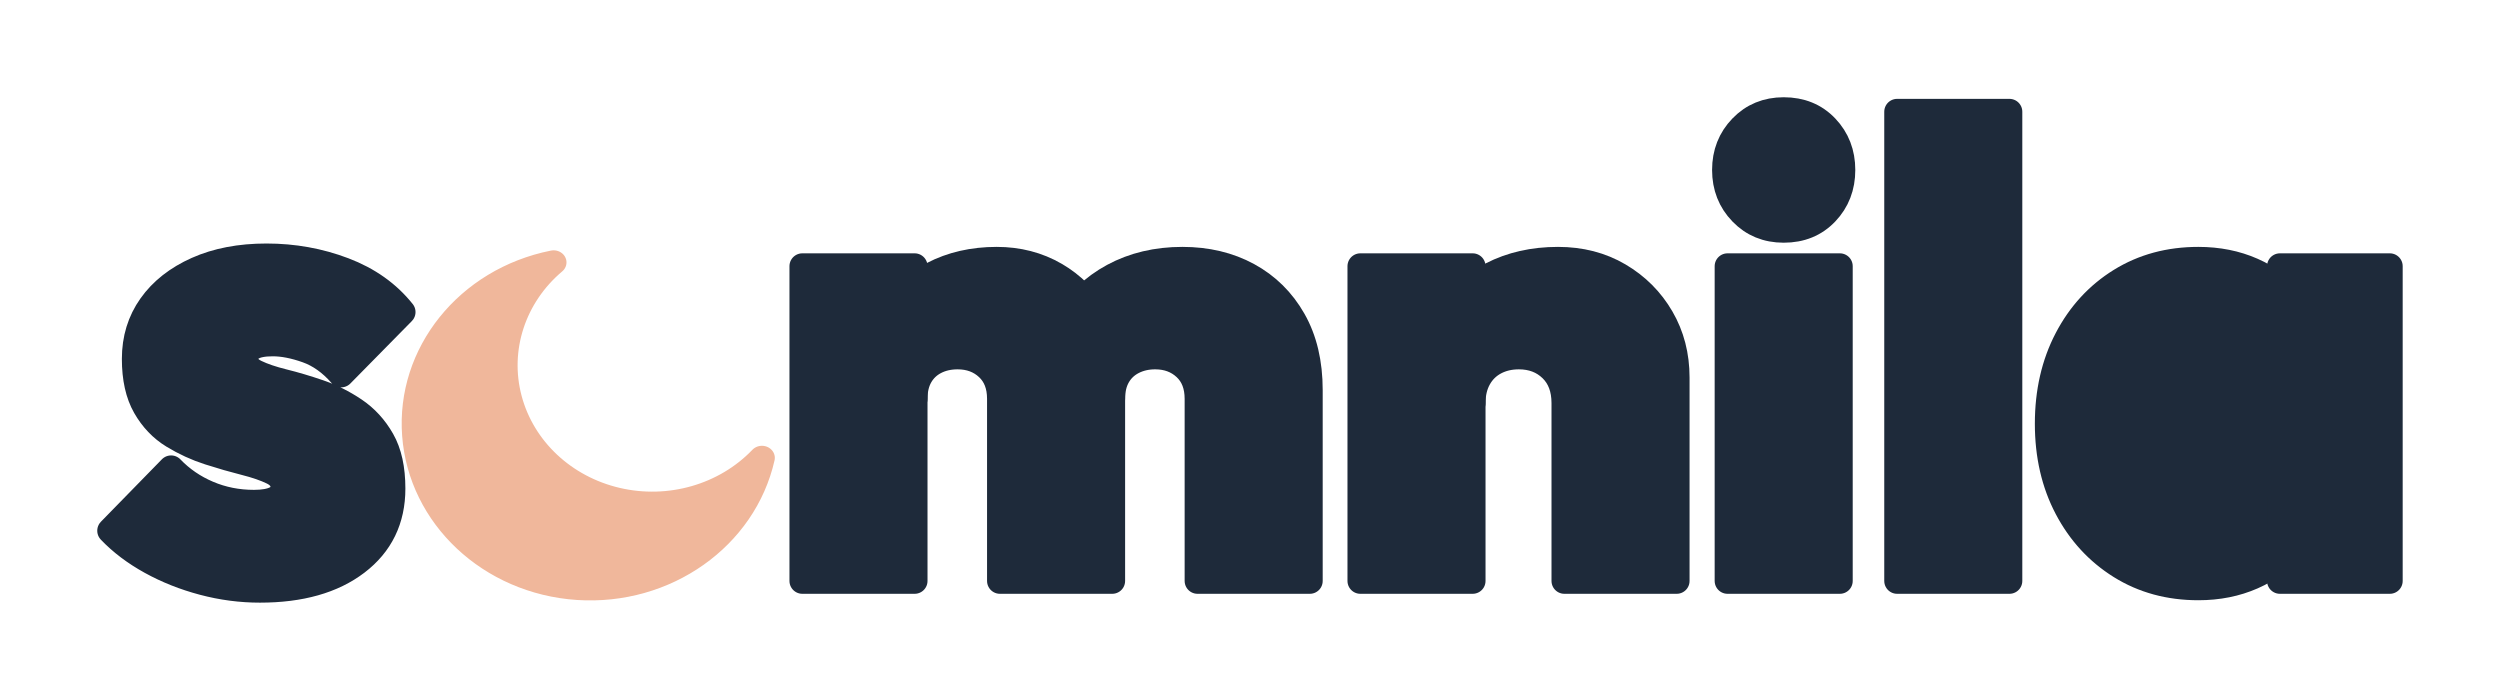
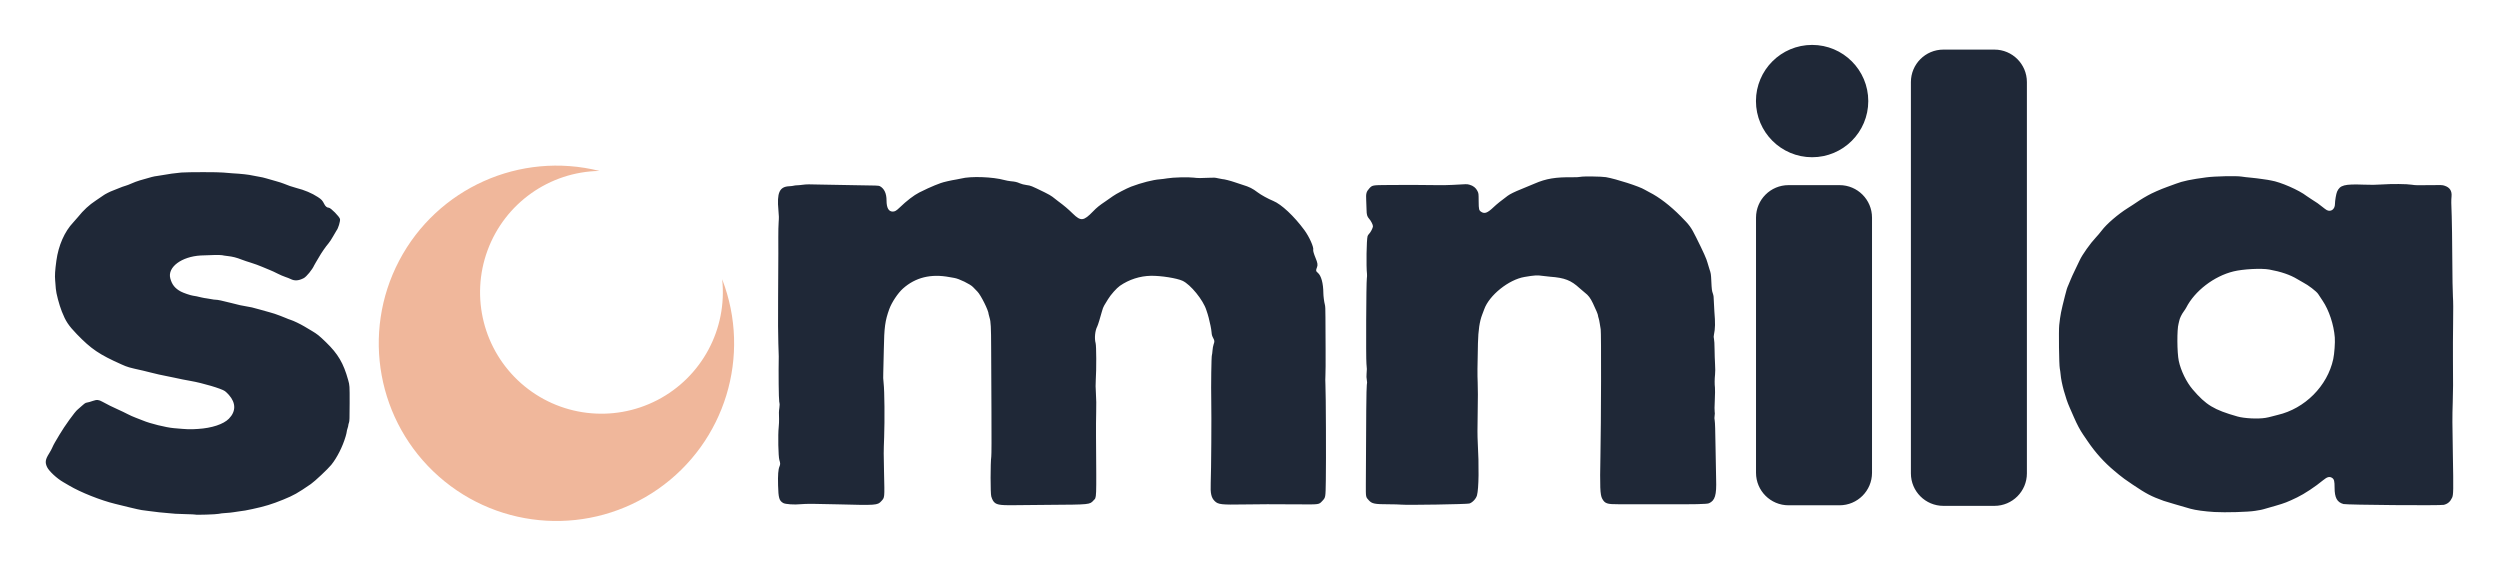
- <svg xmlns="http://www.w3.org/2000/svg" viewBox="-167.1 -902.6 3884.3 1087.5">
-   <g transform="scale(1,-1)">
-     <g fill="#1E2A3A" stroke="#1E2A3A" stroke-width="40.0" stroke-linejoin="round">
-       <g transform="translate(0.0,0)">
-         <path d="M236.75 -13.75Q192.25 -13.75 148.5 -2.125Q104.75 9.5 67.375 30.125Q30 50.75 4 78L98.75 175Q123 149.75 156.25 135.625Q189.5 121.5 227.5 121.5Q249.5 121.5 261.375 127.625Q273.25 133.75 273.25 145Q273.25 161 256.375 169.25Q239.5 177.5 213.25 184.125Q187 190.75 157.75 200.125Q128.5 209.5 101.875 225.75Q75.25 242 58.75 270.875Q42.25 299.75 42.25 345Q42.25 391.75 67.5 427.375Q92.75 463 139.0 483.625Q185.25 504.25 247 504.25Q310.25 504.25 367.125 482.625Q424 461 458.5 417.75L363 320.75Q339 348.25 309.75 358.625Q280.5 369 256.75 369Q234.25 369 224.125 362.375Q214 355.75 214 345Q214 331.75 230.5 323.75Q247 315.75 273.25 309.25Q299.5 302.75 328.375 292.875Q357.25 283 383.5 265.375Q409.75 247.75 426.25 218.75Q442.75 189.75 442.75 143.5Q442.75 71.25 387.0 28.75Q331.25 -13.75 236.75 -13.75Z" />
-       </g>
-     </g>
-     <g fill="#F0B79B" stroke="#F0B79B" stroke-width="40.0" stroke-linejoin="round">
-       <g transform="translate(459.0,0) translate(290.9,244.5) scale(1,0.9382) translate(-290.9,-244.5)">
-         <path d="M234.07,511.40 A272.875,272.875 0 1 1 557.77,187.69 A229.215,229.215 0 1 0 234.07,511.40 Z" />
-       </g>
-     </g>
-     <g fill="#1E2A3A" stroke="#1E2A3A" stroke-width="40.0" stroke-linejoin="round">
-       <g transform="translate(1029.0,0)">
-         <path d="M50.5 0V489H225V0Z" />
-       </g>
-     </g>
-     <g fill="#1E2A3A" stroke="#1E2A3A" stroke-width="40.0" stroke-linejoin="round">
-       <g transform="translate(1029.0,0)">
-         <path d="M357.5 0V283Q357.5 313.75 338.75 331.25Q320 348.75 291.75 348.75Q272.25 348.75 257.0 340.875Q241.75 333 233.375 318.375Q225 303.75 225 283L157.25 310Q157.25 368.75 183.125 411.0Q209 453.25 253.0 476.125Q297 499 352.5 499Q402.75 499 443.375 475.5Q484 452 508.0 410.125Q532 368.25 532 310.75V0Z" />
-       </g>
-     </g>
-     <g fill="#1E2A3A" stroke="#1E2A3A" stroke-width="40.0" stroke-linejoin="round">
-       <g transform="translate(1029.0,0)">
-         <path d="M664.5 0V283Q664.5 313.75 645.75 331.25Q627 348.75 598.75 348.75Q579.5 348.75 564.125 340.875Q548.75 333 540.375 318.375Q532 303.75 532 283L430.25 288.25Q431.5 353.75 458.875 400.875Q486.25 448 533.625 473.5Q581 499 641 499Q698.25 499 742.875 474.75Q787.5 450.5 813.25 405.25Q839 360 839 296.5V0Z" />
-       </g>
-     </g>
-     <g fill="#1E2A3A" stroke="#1E2A3A" stroke-width="40.0" stroke-linejoin="round">
-       <g transform="translate(1896.0,0)">
-         <path d="M367.5 0V276.25Q367.5 310 347.5 329.375Q327.5 348.75 296.811 348.75Q275.936 348.75 259.593 340.0Q243.25 331.25 234.125 314.875Q225 298.5 225 276.25L157.25 307.75Q157.25 366.5 183.125 409.375Q209 452.25 254.474 475.625Q299.948 499 357.599 499Q410.75 499 452.375 474.5Q494 450 518.0 408.75Q542 367.5 542 316V0Z" />
-       </g>
-     </g>
-     <g fill="#1E2A3A" stroke="#1E2A3A" stroke-width="40.0" stroke-linejoin="round">
-       <g transform="translate(1896.0,0)">
-         <path d="M50.5 0V489H225V0Z" />
-       </g>
-     </g>
-     <g fill="#1E2A3A" stroke="#1E2A3A" stroke-width="40.0" stroke-linejoin="round">
-       <g transform="translate(2467.0,0)">
-         <path d="M50 0V489H224.5V0Z" />
-       </g>
-     </g>
-     <g fill="#1E2A3A" stroke="#1E2A3A" stroke-width="40.0" stroke-linejoin="round">
-       <g transform="translate(2467.0,0)">
-         <path d="M137.25 545.5Q98 545.5 72.0 572.375Q46 599.25 46 638.5Q46 677.75 72.0 704.625Q98 731.5 137.25 731.5Q177.5 731.5 203.0 704.625Q228.5 677.75 228.5 638.5Q228.5 599.25 203.0 572.375Q177.5 545.5 137.25 545.5Z" />
-       </g>
-     </g>
-     <g fill="#1E2A3A" stroke="#1E2A3A" stroke-width="40.0" stroke-linejoin="round">
-       <g transform="translate(2730.0,0)">
-         <path d="M50.5 0V729H225V0Z" />
-       </g>
-     </g>
-     <g fill="#1E2A3A" stroke="#1E2A3A" stroke-width="40.0" stroke-linejoin="round">
-       <g transform="translate(2994.0,0)">
-         <path d="M254.5 -10Q186.5 -10 133.625 23.0Q80.75 56 50.625 113.25Q20.5 170.5 20.5 244.25Q20.5 318.25 50.625 375.875Q80.75 433.5 133.625 466.25Q186.5 499 254.5 499Q300.5 499 338.5 482.25Q376.5 465.5 401.125 435.75Q425.75 406 431 367.5V121.5Q425.75 83 401.25 53.25Q376.75 23.5 338.625 6.75Q300.5 -10 254.5 -10Z" />
-       </g>
-     </g>
-     <g fill="#1E2A3A" stroke="#1E2A3A" stroke-width="40.0" stroke-linejoin="round">
-       <g transform="translate(2994.0,0)">
-         <path d="M292 145Q335 145 361.25 172.875Q387.5 200.75 387.5 244.5Q387.5 274 375.75 296.125Q364 318.25 342.5 331.125Q321 344 292.75 344Q264.75 344 243.25 331.125Q221.75 318.25 209.125 295.75Q196.5 273.25 196.5 244.5Q196.5 215.75 208.75 193.25Q221 170.75 242.875 157.875Q264.75 145 292 145Z" />
-       </g>
-     </g>
-     <g fill="#1E2A3A" stroke="#1E2A3A" stroke-width="40.0" stroke-linejoin="round">
-       <g transform="translate(2994.0,0)">
-         <path d="M381.25 0V131.25L406.25 250.5L381.25 368.75V489H552V0Z" />
-       </g>
-     </g>
-   </g>
+ <svg xmlns="http://www.w3.org/2000/svg" viewBox="129.3 226.7 1616.4 364.8">
+   <path d="M255.48,559.40 C255.40,559.32 252.64,559.19 249.35,559.12 C246.07,559.06 243.09,558.95 242.75,558.88 C242.41,558.82 240.49,558.65 238.50,558.51 C234.74,558.25 230.20,557.75 225.25,557.07 C223.67,556.86 221.70,556.60 220.88,556.49 C220.05,556.39 216.56,555.61 213.12,554.77 C209.69,553.92 205.47,552.88 203.75,552.47 C194.45,550.22 181.43,545.04 174.00,540.64 C172.56,539.78 170.83,538.77 170.17,538.40 C166.11,536.08 160.98,531.32 159.75,528.71 C158.31,525.67 158.60,523.75 161.08,519.84 C161.85,518.62 162.77,516.93 163.11,516.08 C163.46,515.23 164.23,513.71 164.83,512.70 C165.43,511.70 166.75,509.47 167.76,507.75 C171.00,502.22 177.82,492.79 179.46,491.54 C179.95,491.17 181.21,490.06 182.27,489.07 C183.33,488.08 184.46,487.22 184.78,487.16 C186.44,486.84 187.80,486.46 189.50,485.86 C191.90,485.01 193.17,485.13 195.46,486.42 C198.46,488.10 202.32,490.02 205.75,491.53 C207.61,492.35 210.31,493.65 211.75,494.41 C213.19,495.18 215.56,496.23 217.00,496.76 C218.44,497.28 220.58,498.11 221.75,498.61 C226.24,500.52 236.59,503.08 241.62,503.52 C251.17,504.36 251.76,504.38 257.25,504.04 C266.23,503.50 273.83,500.98 277.32,497.40 C281.90,492.70 281.89,487.26 277.31,482.05 C276.53,481.16 275.38,480.06 274.76,479.60 C272.50,477.96 260.40,474.37 252.50,472.99 C249.10,472.40 246.14,471.81 241.88,470.87 C240.36,470.54 238.17,470.09 237.00,469.87 C233.83,469.28 230.52,468.53 226.75,467.57 C224.89,467.09 222.70,466.55 221.88,466.36 C212.30,464.23 211.94,464.13 207.88,462.32 C193.52,455.93 188.27,452.38 178.97,442.75 C173.62,437.21 171.74,434.38 169.28,428.12 C167.52,423.64 165.59,416.34 165.39,413.38 C165.31,412.14 165.11,409.68 164.96,407.92 C164.69,404.74 164.88,401.67 165.75,395.25 C167.10,385.37 171.04,376.42 176.66,370.50 C177.63,369.47 179.01,367.91 179.70,367.04 C183.24,362.61 186.97,359.17 191.25,356.36 C193.52,354.88 195.70,353.39 196.10,353.06 C197.00,352.33 200.68,350.46 202.36,349.89 C203.03,349.66 204.76,348.98 206.19,348.36 C207.62,347.75 209.49,347.08 210.33,346.86 C211.18,346.64 212.98,345.95 214.34,345.33 C215.69,344.70 218.11,343.80 219.71,343.33 C227.48,341.06 228.75,340.73 230.74,340.50 C231.91,340.36 233.66,340.08 234.62,339.88 C237.47,339.30 243.14,338.53 246.58,338.25 C250.76,337.92 271.19,337.92 273.55,338.26 C274.55,338.40 277.29,338.62 279.62,338.75 C285.31,339.06 290.16,339.60 292.75,340.21 C293.92,340.49 295.81,340.84 296.96,341.00 C298.11,341.15 300.13,341.62 301.46,342.03 C302.79,342.44 305.54,343.22 307.57,343.78 C309.60,344.33 311.91,345.07 312.70,345.42 C314.82,346.36 318.60,347.66 320.93,348.24 C326.15,349.55 330.95,351.58 334.81,354.10 C337.18,355.65 337.79,356.32 338.96,358.65 C339.72,360.18 340.73,360.99 341.91,361.01 C343.13,361.03 348.85,366.82 349.13,368.32 C349.40,369.75 347.96,374.47 346.87,375.75 C346.69,375.96 345.75,377.58 344.76,379.36 C343.78,381.14 342.38,383.28 341.65,384.11 C339.96,386.03 336.96,390.38 335.50,393.01 C334.88,394.13 334.02,395.58 333.58,396.24 C333.14,396.90 332.62,397.82 332.42,398.28 C331.28,400.93 327.44,405.64 325.68,406.54 C322.32,408.26 319.81,408.42 317.17,407.09 C316.51,406.75 314.98,406.15 313.77,405.75 C312.56,405.36 310.26,404.37 308.67,403.55 C307.08,402.73 304.96,401.74 303.95,401.36 C302.95,400.98 300.61,400.01 298.76,399.20 C296.91,398.40 293.71,397.23 291.64,396.60 C289.57,395.98 286.81,395.05 285.50,394.53 C282.30,393.26 279.64,392.59 276.50,392.25 C275.06,392.10 273.43,391.85 272.88,391.70 C271.99,391.47 264.87,391.56 259.12,391.88 C246.68,392.59 237.51,399.43 239.39,406.63 C240.44,410.68 242.44,413.19 246.25,415.22 C247.92,416.11 252.45,417.66 254.00,417.87 C255.47,418.07 257.19,418.42 259.50,419.00 C260.53,419.25 262.11,419.54 263.00,419.63 C263.89,419.72 265.30,419.96 266.12,420.15 C266.95,420.34 268.13,420.49 268.75,420.49 C270.05,420.49 272.88,421.09 278.88,422.62 C284.59,424.09 285.29,424.24 287.75,424.63 C291.34,425.20 292.71,425.52 297.25,426.82 C299.66,427.51 302.58,428.33 303.75,428.64 C304.92,428.95 306.32,429.37 306.88,429.57 C307.43,429.77 309.11,430.38 310.62,430.93 C312.14,431.48 313.82,432.15 314.38,432.43 C314.93,432.71 316.21,433.20 317.24,433.52 C319.12,434.11 323.37,436.15 326.08,437.76 C326.88,438.24 329.01,439.50 330.82,440.58 C334.52,442.78 335.51,443.57 340.08,447.99 C347.87,455.53 351.40,461.55 354.40,472.38 C355.38,475.88 355.38,475.88 355.36,487.38 C355.34,497.52 355.29,499.00 354.92,499.97 C354.69,500.57 354.50,501.33 354.50,501.66 C354.50,501.99 354.27,502.90 354.00,503.69 C353.73,504.47 353.50,505.39 353.50,505.74 C353.50,506.09 353.17,507.50 352.77,508.88 C350.83,515.48 347.23,522.62 343.49,527.25 C341.32,529.93 332.81,537.94 330.28,539.67 C321.64,545.61 319.31,546.92 312.38,549.75 C305.15,552.70 300.47,554.13 292.50,555.83 C288.14,556.76 287.08,556.95 284.50,557.25 C283.19,557.40 281.28,557.68 280.25,557.88 C279.22,558.07 276.97,558.30 275.25,558.39 C273.53,558.47 271.51,558.71 270.75,558.92 C269.34,559.30 255.79,559.73 255.48,559.40 Z M778.62,553.28 C773.09,553.05 771.53,552.02 770.22,547.69 C769.63,545.77 769.64,525.93 770.22,521.85 C770.39,520.67 770.43,510.32 770.33,491.22 C770.24,475.36 770.16,457.76 770.14,452.12 C770.10,438.14 769.92,434.58 769.12,432.15 C768.78,431.09 768.50,430.03 768.50,429.79 C768.50,427.55 763.47,417.46 761.26,415.24 C760.36,414.34 759.08,413.02 758.42,412.31 C756.64,410.42 749.33,406.86 746.24,406.39 C745.62,406.30 744.28,406.06 743.25,405.87 C731.22,403.59 721.23,406.04 713.13,413.25 C709.87,416.15 705.85,422.19 704.27,426.55 C701.56,434.04 700.98,438.33 700.75,452.46 C700.64,458.96 700.48,465.83 700.39,467.71 C700.26,470.23 700.32,472.04 700.63,474.62 C701.19,479.33 701.36,498.19 700.95,509.50 C700.60,519.26 700.60,520.00 700.88,531.88 C701.27,549.10 701.36,548.25 699.09,550.75 C696.71,553.39 695.70,553.46 671.12,552.79 C656.80,552.40 650.24,552.37 647.12,552.69 C642.90,553.13 637.07,552.74 635.68,551.92 C633.08,550.40 632.59,548.71 632.37,540.48 C632.19,533.81 632.46,530.24 633.29,528.29 C633.88,526.90 633.87,526.26 633.21,524.12 C632.52,521.90 632.23,507.93 632.78,502.85 C632.95,501.21 633.05,498.86 633.01,497.62 C632.85,493.79 632.88,492.70 633.20,490.45 C633.46,488.60 633.45,488.00 633.12,486.39 C632.78,484.75 632.60,467.62 632.81,457.12 C632.82,456.57 632.70,452.75 632.54,448.62 C632.36,443.70 632.30,433.56 632.39,419.12 C632.57,387.97 632.57,387.34 632.52,380.12 C632.50,376.55 632.60,372.13 632.75,370.29 C632.97,367.56 632.94,366.19 632.60,362.67 C631.52,351.29 633.26,347.40 639.58,347.12 C640.70,347.07 642.02,346.91 642.50,346.76 C642.98,346.62 643.94,346.50 644.64,346.50 C645.34,346.50 647.09,346.34 648.52,346.14 C650.69,345.84 652.61,345.82 660.00,346.04 C664.88,346.18 675.29,346.37 683.12,346.46 C695.92,346.61 697.46,346.67 698.16,347.05 C701.05,348.64 702.50,351.74 702.50,356.37 C702.51,361.09 703.85,363.50 706.49,363.50 C707.91,363.50 708.82,362.97 711.00,360.87 C715.55,356.48 720.16,352.95 723.62,351.18 C726.94,349.49 731.84,347.23 733.75,346.51 C734.92,346.07 736.61,345.43 737.50,345.08 C739.07,344.46 744.43,343.24 747.74,342.73 C748.62,342.60 749.97,342.33 750.74,342.13 C756.96,340.52 771.23,341.03 778.75,343.12 C779.92,343.44 781.77,343.79 782.88,343.88 C785.59,344.11 786.80,344.39 788.77,345.26 C789.85,345.73 791.37,346.12 793.08,346.36 C795.92,346.76 795.65,346.65 804.75,351.07 C806.88,352.10 809.13,353.39 809.75,353.92 C810.37,354.46 812.00,355.73 813.38,356.75 C817.47,359.78 819.70,361.66 823.00,364.88 C828.12,369.87 829.96,369.66 835.99,363.42 C838.50,360.83 840.06,359.57 844.12,356.84 C845.77,355.74 847.91,354.25 848.86,353.53 C850.71,352.15 857.76,348.46 860.65,347.37 C867.34,344.85 874.86,342.93 879.25,342.62 C880.42,342.54 882.56,342.26 884.00,342.01 C887.59,341.37 897.70,341.10 901.01,341.55 C903.52,341.89 906.09,341.91 911.38,341.63 C914.21,341.47 914.91,341.52 916.83,341.97 C918.05,342.26 919.28,342.50 919.58,342.50 C920.64,342.49 924.91,343.57 927.62,344.52 C929.14,345.06 931.44,345.82 932.75,346.22 C937.06,347.52 939.21,348.60 942.47,351.09 C944.59,352.71 949.34,355.32 952.50,356.60 C957.81,358.76 965.99,366.42 972.66,375.48 C975.82,379.77 978.89,386.64 978.37,388.27 C978.20,388.80 978.86,391.04 979.90,393.52 C981.21,396.63 981.43,398.05 980.80,399.55 C979.99,401.52 980.06,402.04 981.33,403.07 C983.54,404.89 984.88,409.79 984.93,416.25 C984.94,418.11 985.45,422.03 985.87,423.50 C986.19,424.60 986.27,426.28 986.28,431.88 C986.28,435.73 986.33,445.18 986.38,452.88 C986.43,460.57 986.38,468.00 986.27,469.38 C986.16,470.75 986.16,473.62 986.28,475.75 C986.57,480.92 986.75,524.22 986.53,537.12 C986.34,548.76 986.43,548.26 984.08,550.77 C982.09,552.90 982.18,552.89 970.25,552.80 C951.24,552.67 944.21,552.68 933.60,552.86 C919.04,553.12 916.94,552.88 914.74,550.74 C912.44,548.50 911.83,545.79 912.10,539.00 C912.43,530.95 912.66,495.72 912.45,485.92 C912.24,476.08 912.52,456.82 912.88,456.23 C912.98,456.07 913.15,454.80 913.25,453.41 C913.36,451.92 913.66,450.26 913.97,449.38 C914.67,447.40 914.65,447.03 913.65,445.15 C912.97,443.87 912.77,443.16 912.65,441.59 C912.57,440.51 912.26,438.56 911.97,437.25 C911.00,432.87 910.45,430.63 910.12,429.75 C909.94,429.27 909.55,428.10 909.26,427.15 C907.25,420.71 899.04,410.61 893.88,408.25 C890.15,406.54 879.95,404.93 873.50,405.02 C866.38,405.13 859.31,407.40 853.38,411.50 C851.28,412.95 847.44,417.28 845.72,420.13 C844.81,421.64 843.70,423.47 843.24,424.19 C842.73,425.01 842.15,426.52 841.72,428.19 C840.82,431.65 839.17,436.97 838.75,437.74 C837.30,440.46 836.81,445.49 837.69,448.59 C838.18,450.33 838.24,465.50 837.78,472.47 C837.61,475.03 837.64,477.44 837.88,481.19 C838.12,484.81 838.17,488.37 838.05,493.00 C837.95,496.64 837.90,503.68 837.94,508.62 C838.23,551.46 838.37,547.98 836.33,550.24 C833.88,552.97 834.08,552.95 807.39,553.12 C796.11,553.19 785.86,553.29 784.62,553.34 C783.39,553.39 780.68,553.37 778.62,553.28 Z M1035.38,552.98 C1034.14,552.86 1030.56,552.75 1027.42,552.75 C1018.01,552.74 1016.39,552.42 1014.32,550.17 C1012.31,547.99 1012.37,548.32 1012.40,539.75 C1012.54,497.01 1012.74,477.04 1013.02,475.60 C1013.28,474.33 1013.27,473.70 1013.01,472.28 C1012.78,471.08 1012.74,469.88 1012.87,468.45 C1013.13,465.64 1013.12,465.06 1012.79,461.88 C1012.41,458.27 1012.63,409.18 1013.04,406.75 C1013.18,405.86 1013.23,404.51 1013.14,403.75 C1012.56,399.02 1012.84,381.62 1013.53,379.35 C1013.66,378.93 1014.11,378.25 1014.53,377.85 C1015.51,376.92 1017.00,373.99 1017.00,373.00 C1017.00,371.98 1015.67,369.37 1014.48,368.09 C1013.25,366.74 1012.89,365.45 1012.86,362.38 C1012.85,361.00 1012.74,358.18 1012.63,356.10 C1012.40,351.81 1012.70,350.67 1014.61,348.55 C1016.54,346.42 1016.73,346.38 1026.38,346.33 C1031.05,346.31 1037.97,346.27 1041.75,346.25 C1045.53,346.23 1052.00,346.29 1056.12,346.38 C1060.98,346.48 1065.34,346.44 1068.50,346.24 C1077.87,345.67 1077.72,345.67 1079.41,346.13 C1081.79,346.77 1083.54,348.14 1084.52,350.12 C1085.31,351.74 1085.31,351.74 1085.34,356.68 C1085.38,362.25 1085.51,362.75 1087.15,363.77 C1089.26,365.07 1091.15,364.32 1095.00,360.64 C1096.99,358.74 1100.07,356.26 1104.10,353.30 C1105.70,352.13 1108.56,350.72 1112.78,349.03 C1115.17,348.08 1119.09,346.45 1121.50,345.41 C1129.01,342.16 1135.05,341.16 1146.38,341.30 C1148.52,341.33 1150.41,341.22 1151.25,341.02 C1152.96,340.62 1164.98,340.78 1167.62,341.24 C1174.31,342.41 1189.46,347.30 1192.67,349.33 C1193.21,349.67 1194.56,350.40 1195.66,350.96 C1202.02,354.15 1209.19,359.65 1216.08,366.61 C1221.80,372.39 1222.64,373.55 1225.99,380.25 C1230.53,389.33 1232.81,394.42 1233.27,396.45 C1233.41,397.10 1233.98,398.98 1234.53,400.62 C1235.51,403.53 1235.55,403.78 1235.77,408.38 C1236.03,413.97 1236.12,414.65 1236.81,416.62 C1237.22,417.79 1237.34,418.84 1237.39,421.38 C1237.43,423.16 1237.58,426.14 1237.74,428.00 C1238.38,435.65 1238.31,439.05 1237.45,443.19 C1237.23,444.20 1237.25,444.82 1237.50,445.86 C1237.70,446.71 1237.84,449.20 1237.87,452.54 C1237.90,455.48 1238.04,459.79 1238.18,462.12 C1238.36,465.04 1238.35,467.16 1238.18,468.88 C1237.87,471.87 1237.85,475.00 1238.12,477.34 C1238.24,478.32 1238.19,481.78 1238.02,485.46 C1237.82,489.53 1237.79,492.24 1237.94,492.88 C1238.09,493.52 1238.08,494.45 1237.91,495.45 C1237.72,496.62 1237.73,497.45 1237.97,498.70 C1238.19,499.85 1238.35,505.19 1238.50,515.88 C1238.61,524.40 1238.78,533.74 1238.88,536.62 C1239.21,546.84 1238.17,550.33 1234.27,552.08 C1232.95,552.67 1225.56,552.83 1203.00,552.75 C1186.67,552.69 1181.44,552.69 1175.62,552.72 C1168.35,552.77 1166.91,552.26 1165.20,549.09 C1163.87,546.61 1163.67,541.61 1164.08,521.38 C1164.52,499.86 1164.64,441.71 1164.25,439.62 C1164.10,438.80 1163.81,437.06 1163.62,435.75 C1163.43,434.44 1163.11,432.93 1162.90,432.38 C1162.69,431.82 1162.52,431.10 1162.51,430.76 C1162.50,430.05 1161.31,427.17 1159.21,422.78 C1157.59,419.39 1156.27,417.64 1154.05,415.96 C1153.27,415.37 1151.72,414.05 1150.62,413.04 C1145.07,407.92 1140.94,406.31 1131.62,405.62 C1130.39,405.53 1128.28,405.30 1126.94,405.10 C1123.19,404.56 1121.55,404.65 1114.97,405.77 C1104.78,407.50 1092.23,417.55 1088.96,426.60 C1088.55,427.71 1087.96,429.30 1087.63,430.12 C1085.96,434.38 1085.08,440.31 1084.88,448.62 C1084.52,463.78 1084.49,469.02 1084.71,474.04 C1084.89,477.89 1084.88,484.15 1084.71,493.54 C1084.52,503.66 1084.53,508.72 1084.74,512.38 C1085.63,528.10 1085.43,542.62 1084.26,546.97 C1083.67,549.15 1081.33,551.66 1079.31,552.26 C1077.75,552.72 1039.05,553.36 1035.38,552.98 Z M1285.67,346.40 L1318.67,346.40 A21.00,21.00 0 0 1 1339.67,367.40 L1339.67,532.40 A21.00,21.00 0 0 1 1318.67,553.40 L1285.67,553.40 A21.00,21.00 0 0 1 1264.67,532.40 L1264.67,367.40 A21.00,21.00 0 0 1 1285.67,346.40 Z M1264.63,292.05 A36.31,36.31 0 1 1 1337.25,292.05 A36.31,36.31 0 1 1 1264.63,292.05 Z M1385.81,258.77 L1418.81,258.77 A21.00,21.00 0 0 1 1439.81,279.77 L1439.81,532.77 A21.00,21.00 0 0 1 1418.81,553.77 L1385.81,553.77 A21.00,21.00 0 0 1 1364.81,532.77 L1364.81,279.77 A21.00,21.00 0 0 1 1385.81,258.77 Z M1561.00,557.74 C1554.94,557.38 1548.85,556.56 1545.62,555.65 C1540.20,554.13 1529.37,550.93 1528.25,550.53 C1520.12,547.59 1517.03,545.97 1508.12,539.97 C1503.50,536.86 1501.48,535.40 1499.45,533.70 C1498.72,533.10 1497.34,531.95 1496.38,531.15 C1489.86,525.73 1484.15,519.41 1479.18,512.10 C1478.44,511.02 1477.10,509.06 1476.21,507.75 C1474.15,504.74 1472.23,501.13 1470.17,496.38 C1469.28,494.31 1468.04,491.50 1467.43,490.12 C1464.80,484.26 1462.01,474.06 1461.61,468.83 C1461.51,467.62 1461.27,465.84 1461.07,464.88 C1460.60,462.65 1460.32,440.36 1460.71,436.88 C1461.49,430.00 1461.81,428.34 1464.46,417.88 C1465.46,413.89 1465.79,412.84 1466.63,411.00 C1467.09,409.97 1467.78,408.34 1468.14,407.38 C1468.51,406.41 1469.74,403.71 1470.88,401.38 C1472.03,399.04 1473.41,396.14 1473.97,394.93 C1475.58,391.41 1480.90,383.92 1484.39,380.25 C1485.50,379.08 1487.21,377.06 1488.19,375.75 C1491.30,371.59 1498.70,365.21 1505.00,361.26 C1506.17,360.53 1507.69,359.55 1508.38,359.09 C1511.93,356.69 1514.07,355.30 1515.27,354.62 C1516.00,354.21 1517.22,353.51 1517.99,353.07 C1520.42,351.65 1526.50,348.97 1530.38,347.60 C1532.44,346.87 1535.03,345.93 1536.12,345.50 C1540.56,343.79 1545.86,342.68 1555.88,341.36 C1561.32,340.64 1575.16,340.33 1578.48,340.86 C1580.07,341.11 1582.61,341.41 1584.12,341.52 C1585.64,341.63 1587.55,341.84 1588.38,341.98 C1589.20,342.12 1590.89,342.35 1592.12,342.49 C1593.36,342.63 1594.88,342.85 1595.50,342.98 C1596.12,343.11 1597.08,343.29 1597.62,343.38 C1603.71,344.34 1615.78,349.61 1620.74,353.48 C1621.23,353.86 1622.58,354.77 1623.75,355.49 C1627.32,357.72 1628.52,358.55 1630.74,360.37 C1631.91,361.33 1633.26,362.31 1633.74,362.56 C1636.38,363.91 1638.98,361.97 1638.99,358.63 C1639.00,356.40 1639.77,351.92 1640.37,350.59 C1642.27,346.37 1645.09,345.63 1657.62,346.09 C1662.56,346.26 1665.30,346.24 1669.00,345.98 C1675.69,345.52 1685.59,345.60 1688.72,346.14 C1690.77,346.49 1692.38,346.53 1699.70,346.41 C1707.93,346.27 1708.34,346.28 1709.87,346.78 C1713.25,347.89 1714.70,350.12 1714.37,353.70 C1714.13,356.37 1714.14,357.83 1714.48,366.38 C1714.62,370.09 1714.79,382.29 1714.85,393.50 C1714.91,405.82 1715.08,415.70 1715.26,418.50 C1715.49,421.88 1715.52,426.57 1715.38,435.88 C1715.28,442.89 1715.23,453.41 1715.28,459.25 C1715.41,474.81 1715.39,479.10 1715.14,486.88 C1714.84,496.28 1714.85,500.17 1715.22,520.62 C1715.64,543.70 1715.59,546.67 1714.72,548.51 C1713.51,551.09 1711.95,552.44 1709.40,553.11 C1707.28,553.66 1646.64,553.17 1644.50,552.59 C1640.35,551.46 1638.75,548.51 1638.75,541.98 C1638.75,537.85 1638.45,536.60 1637.28,535.78 C1635.58,534.60 1634.01,534.96 1631.39,537.14 C1626.35,541.32 1619.20,546.06 1614.50,548.31 C1608.16,551.36 1606.58,551.97 1600.79,553.65 C1592.11,556.18 1591.72,556.28 1590.25,556.51 C1589.49,556.63 1588.20,556.84 1587.38,556.99 C1583.13,557.73 1568.20,558.16 1561.00,557.74 Z M1594.05,496.88 C1595.25,496.69 1596.99,496.30 1597.93,496.02 C1598.86,495.75 1600.64,495.29 1601.88,495.00 C1619.54,490.92 1634.14,476.27 1637.88,458.88 C1638.62,455.45 1639.15,448.11 1638.89,444.88 C1638.24,436.58 1635.16,427.31 1631.01,421.13 C1629.81,419.34 1628.53,417.40 1628.16,416.82 C1627.12,415.15 1621.66,410.96 1618.43,409.35 C1617.71,408.99 1616.02,408.02 1614.68,407.19 C1610.10,404.39 1604.09,402.33 1596.50,400.96 C1591.36,400.04 1579.56,400.66 1573.38,402.18 C1560.76,405.27 1548.33,414.81 1542.81,425.63 C1542.53,426.19 1541.79,427.31 1541.18,428.13 C1539.93,429.80 1538.60,432.55 1538.36,433.95 C1538.28,434.46 1538.06,435.38 1537.87,436.00 C1536.79,439.59 1536.88,454.69 1538.00,460.02 C1539.34,466.34 1542.94,473.74 1546.98,478.47 C1555.64,488.60 1560.72,491.67 1576.00,496.00 C1580.40,497.25 1589.20,497.68 1594.05,496.88 Z " fill="#1F2837" fill-rule="evenodd" />
+   <path d="M596.21,407.22 A114.876,114.876 0 1 1 516.92,337.22 A78.488,78.488 0 1 0 596.21,407.22 Z" fill="#F0B79B" />
</svg>
